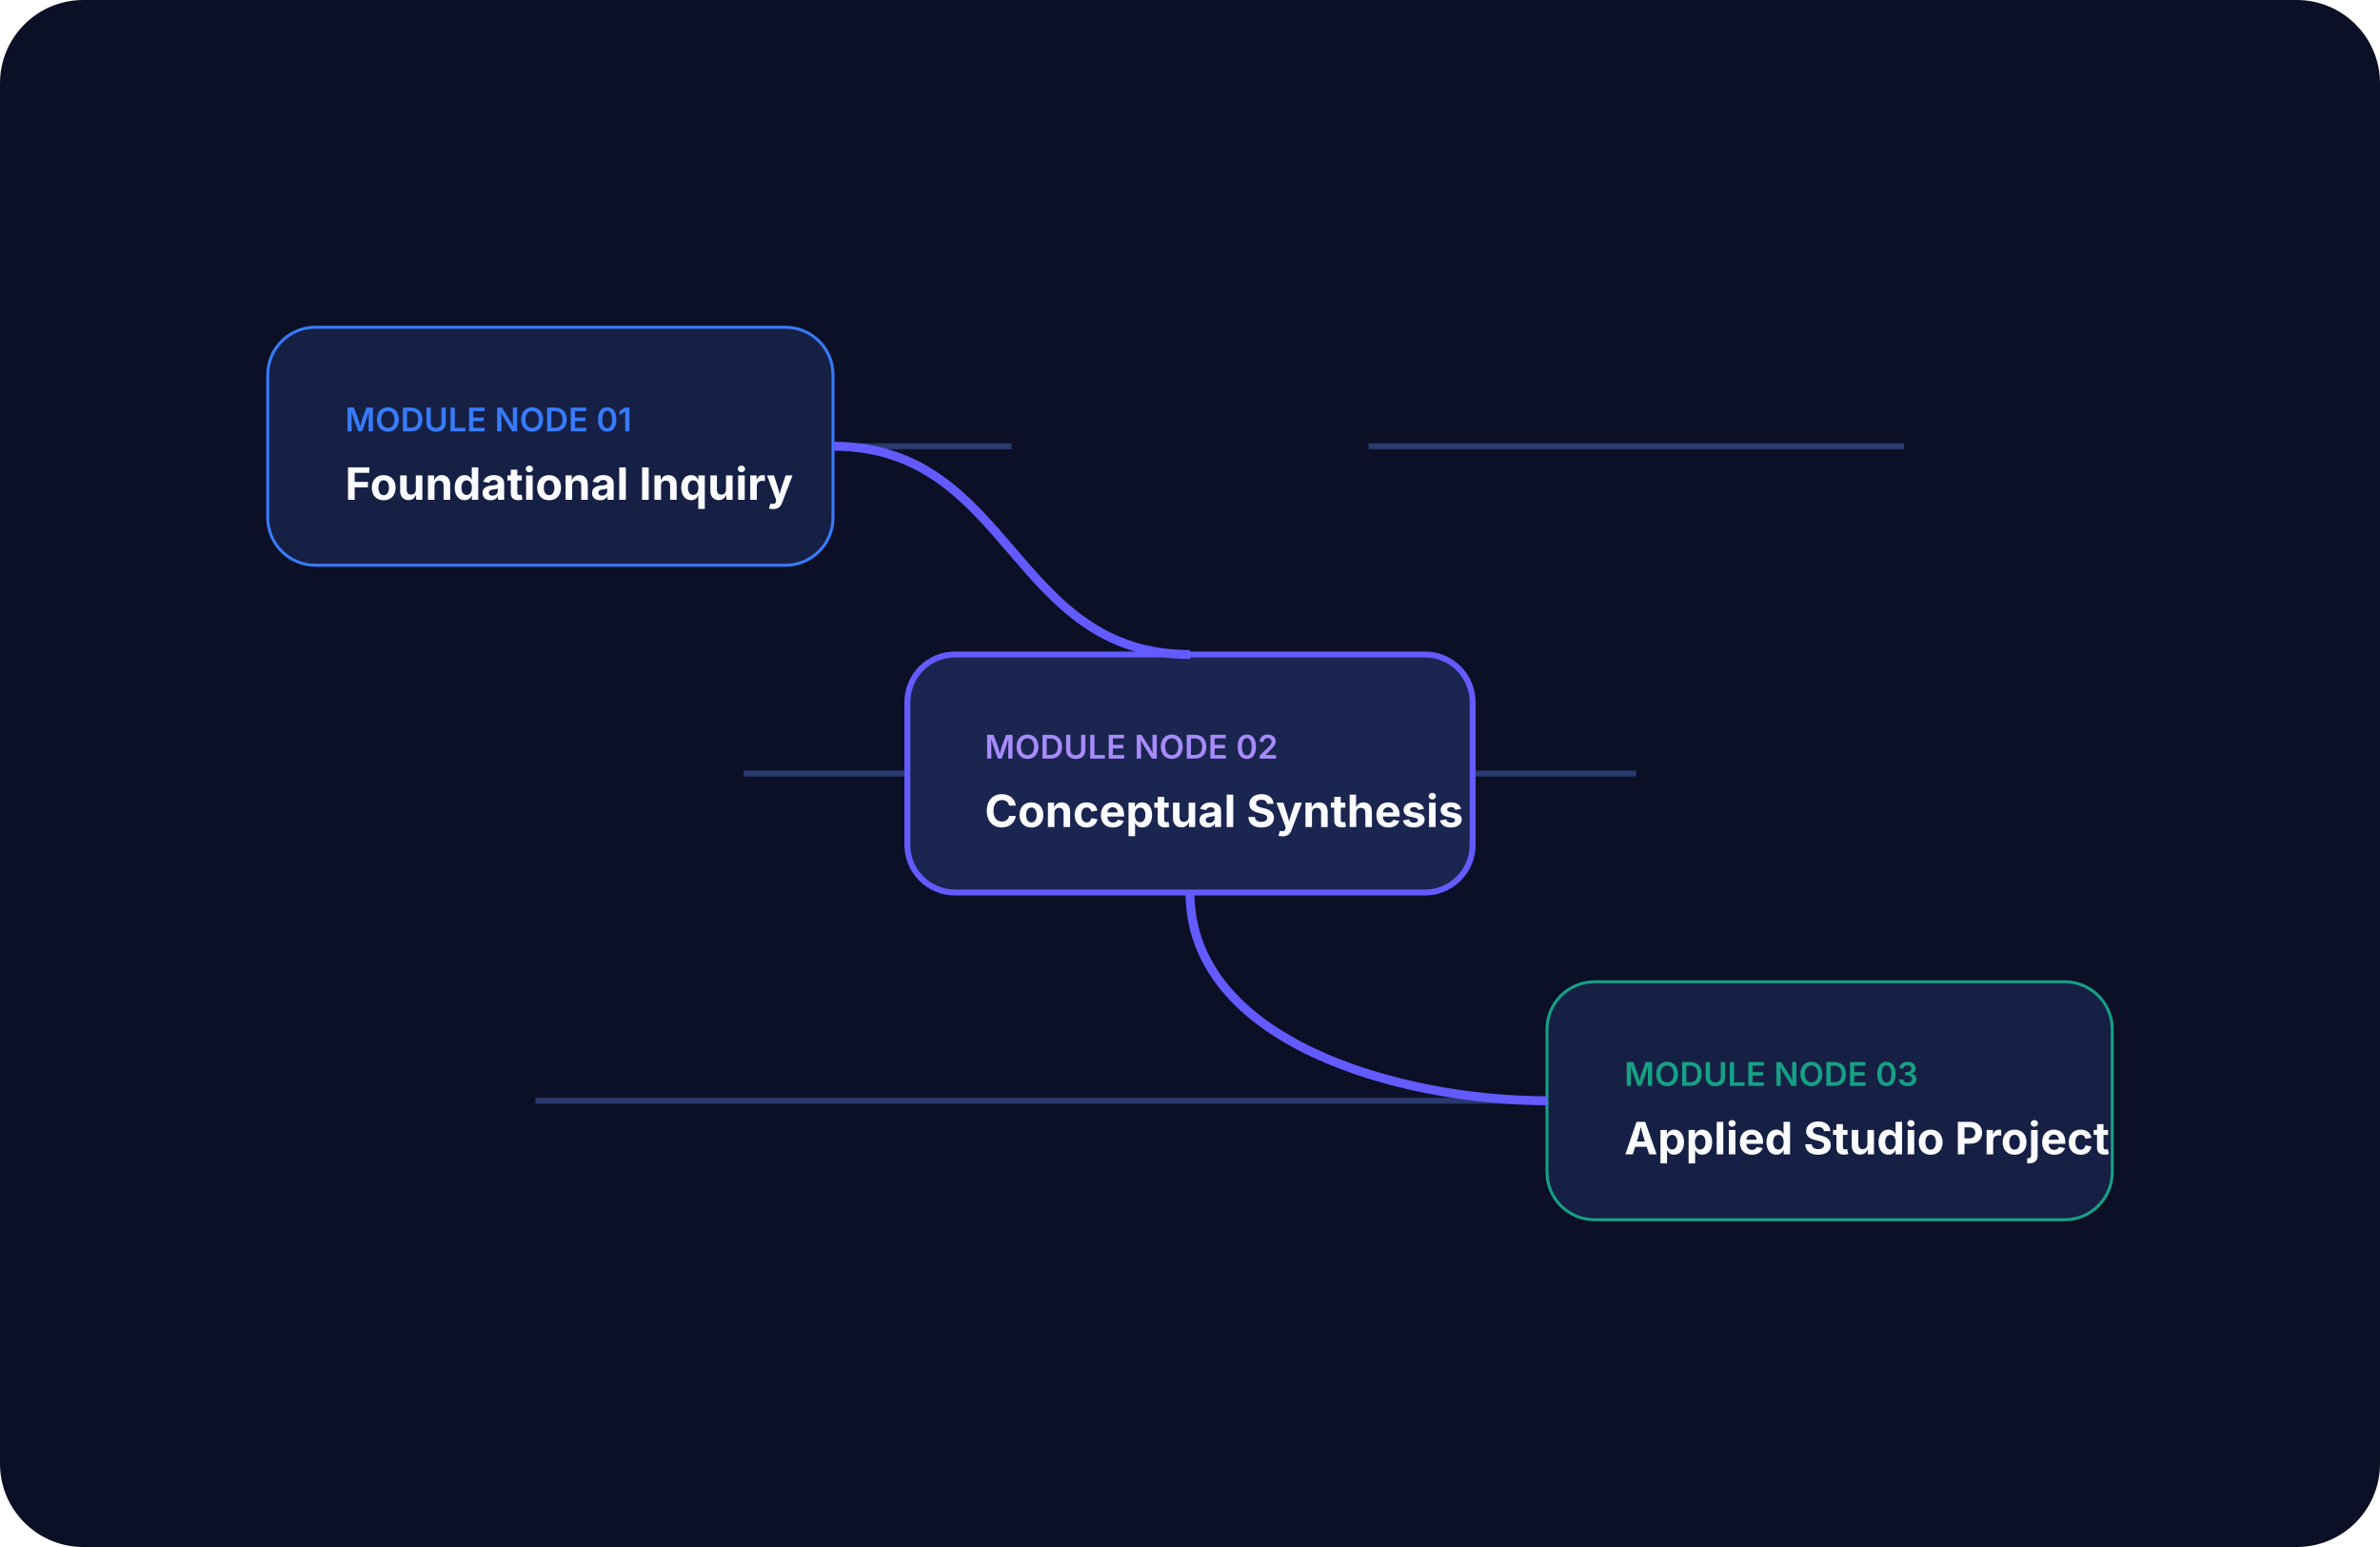
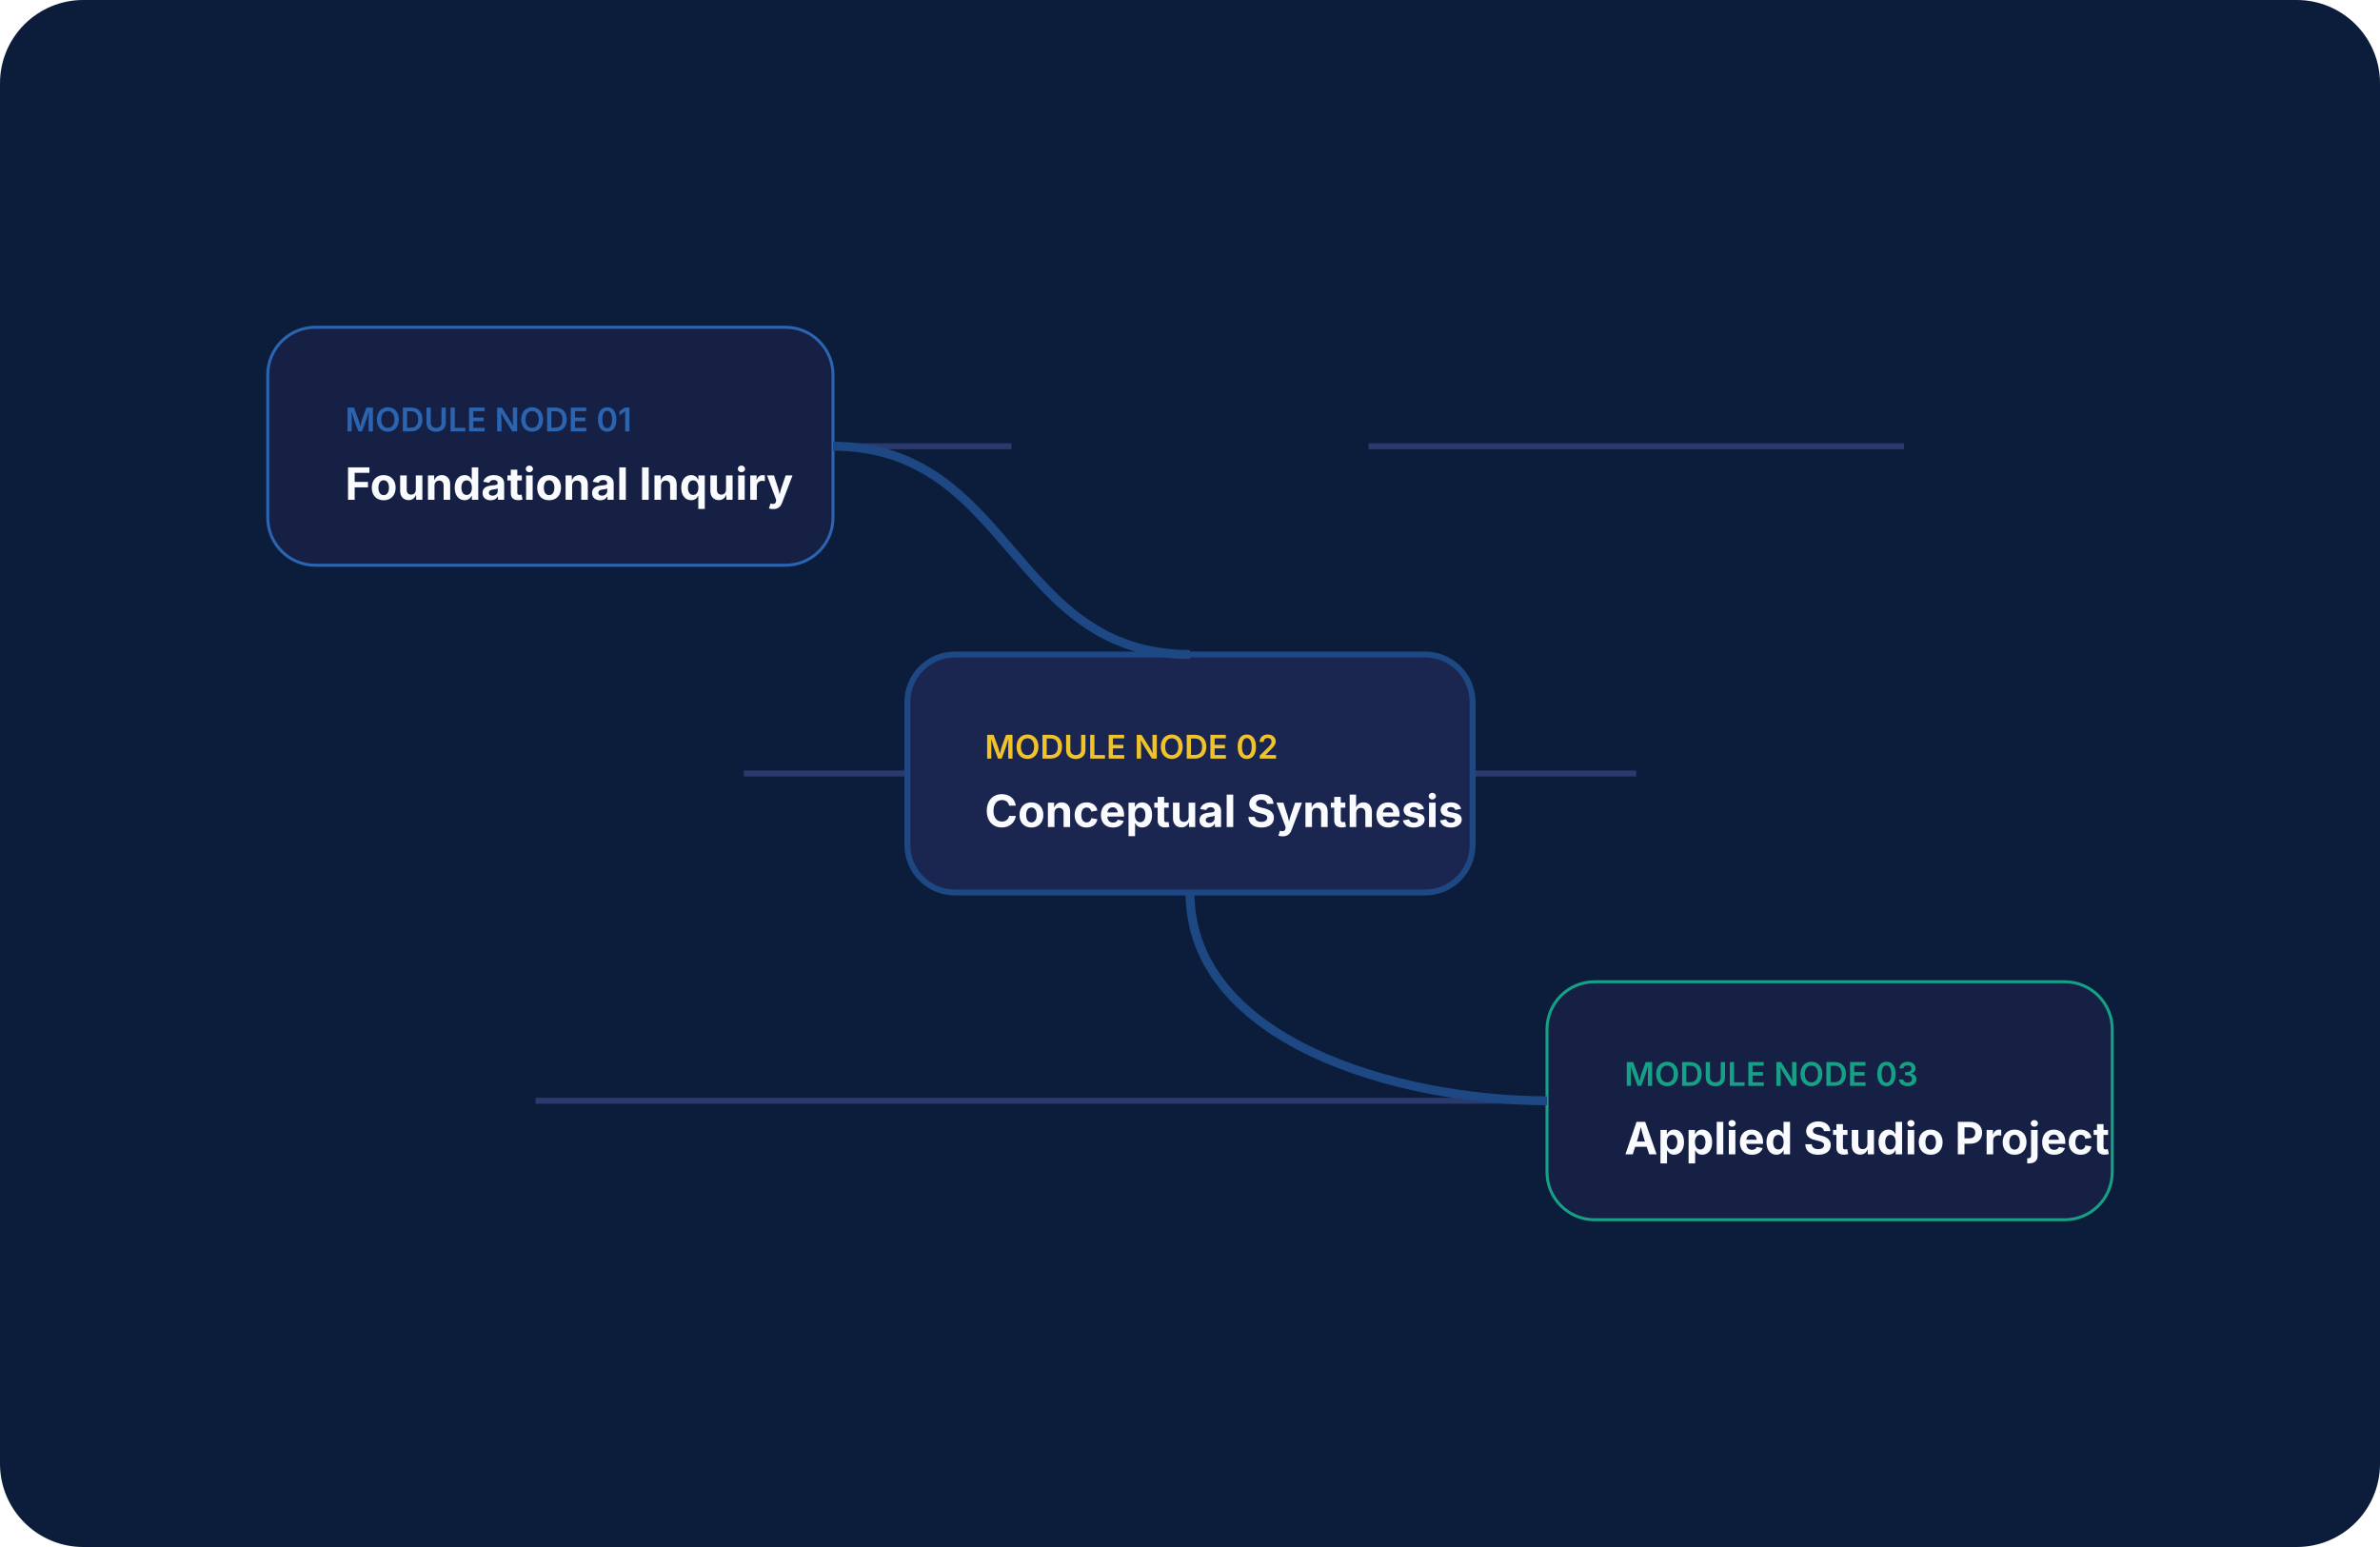
<svg xmlns="http://www.w3.org/2000/svg" viewBox="0 0 800 520" fill="none">
-   <rect width="800" height="520" rx="28" fill="#0B1026" />
+   <rect width="800" height="520" rx="28" fill="#0B1D3A" />
  <path d="M160 150 H340 M460 150 H640 M250 260 H550 M180 370 H620" stroke="#2A396E" stroke-width="2" />
-   <rect x="90" y="110" width="190" height="80" rx="16" fill="#162044" stroke="#387BFA" />
-   <text x="116" y="145" fill="#387BFA" font-family="Inter, sans-serif" font-size="11" font-weight="600">MODULE NODE 01</text>
+   <rect x="90" y="110" width="190" height="80" rx="16" fill="#162044" stroke="#2B64B0" />
+   <text x="116" y="145" fill="#2B64B0" font-family="Inter, sans-serif" font-size="11" font-weight="600">MODULE NODE 01</text>
  <text x="116" y="168" fill="#FAFBFF" font-family="Inter, sans-serif" font-size="15" font-weight="700">Foundational Inquiry</text>
-   <rect x="305" y="220" width="190" height="80" rx="16" fill="#1A2550" stroke="#635BFF" stroke-width="2" />
-   <text x="331" y="255" fill="#A78BFA" font-family="Inter, sans-serif" font-size="11" font-weight="600">MODULE NODE 02</text>
+   <rect x="305" y="220" width="190" height="80" rx="16" fill="#1A2550" stroke="#1E4883" stroke-width="2" />
+   <text x="331" y="255" fill="#F0C32A" font-family="Inter, sans-serif" font-size="11" font-weight="600">MODULE NODE 02</text>
  <text x="331" y="278" fill="#FAFBFF" font-family="Inter, sans-serif" font-size="15" font-weight="700">Conceptual Synthesis</text>
  <rect x="520" y="330" width="190" height="80" rx="16" fill="#162044" stroke="#16A085" />
  <text x="546" y="365" fill="#16A085" font-family="Inter, sans-serif" font-size="11" font-weight="600">MODULE NODE 03</text>
  <text x="546" y="388" fill="#FAFBFF" font-family="Inter, sans-serif" font-size="15" font-weight="700">Applied Studio Project</text>
-   <path d="M280 150 C340 150, 340 220, 400 220 M400 300 C400 350, 470 370, 520 370" stroke="#635BFF" stroke-width="3" fill="none" />
+   <path d="M280 150 C340 150, 340 220, 400 220 M400 300 C400 350, 470 370, 520 370" stroke="#1E4883" stroke-width="3" fill="none" />
</svg>
